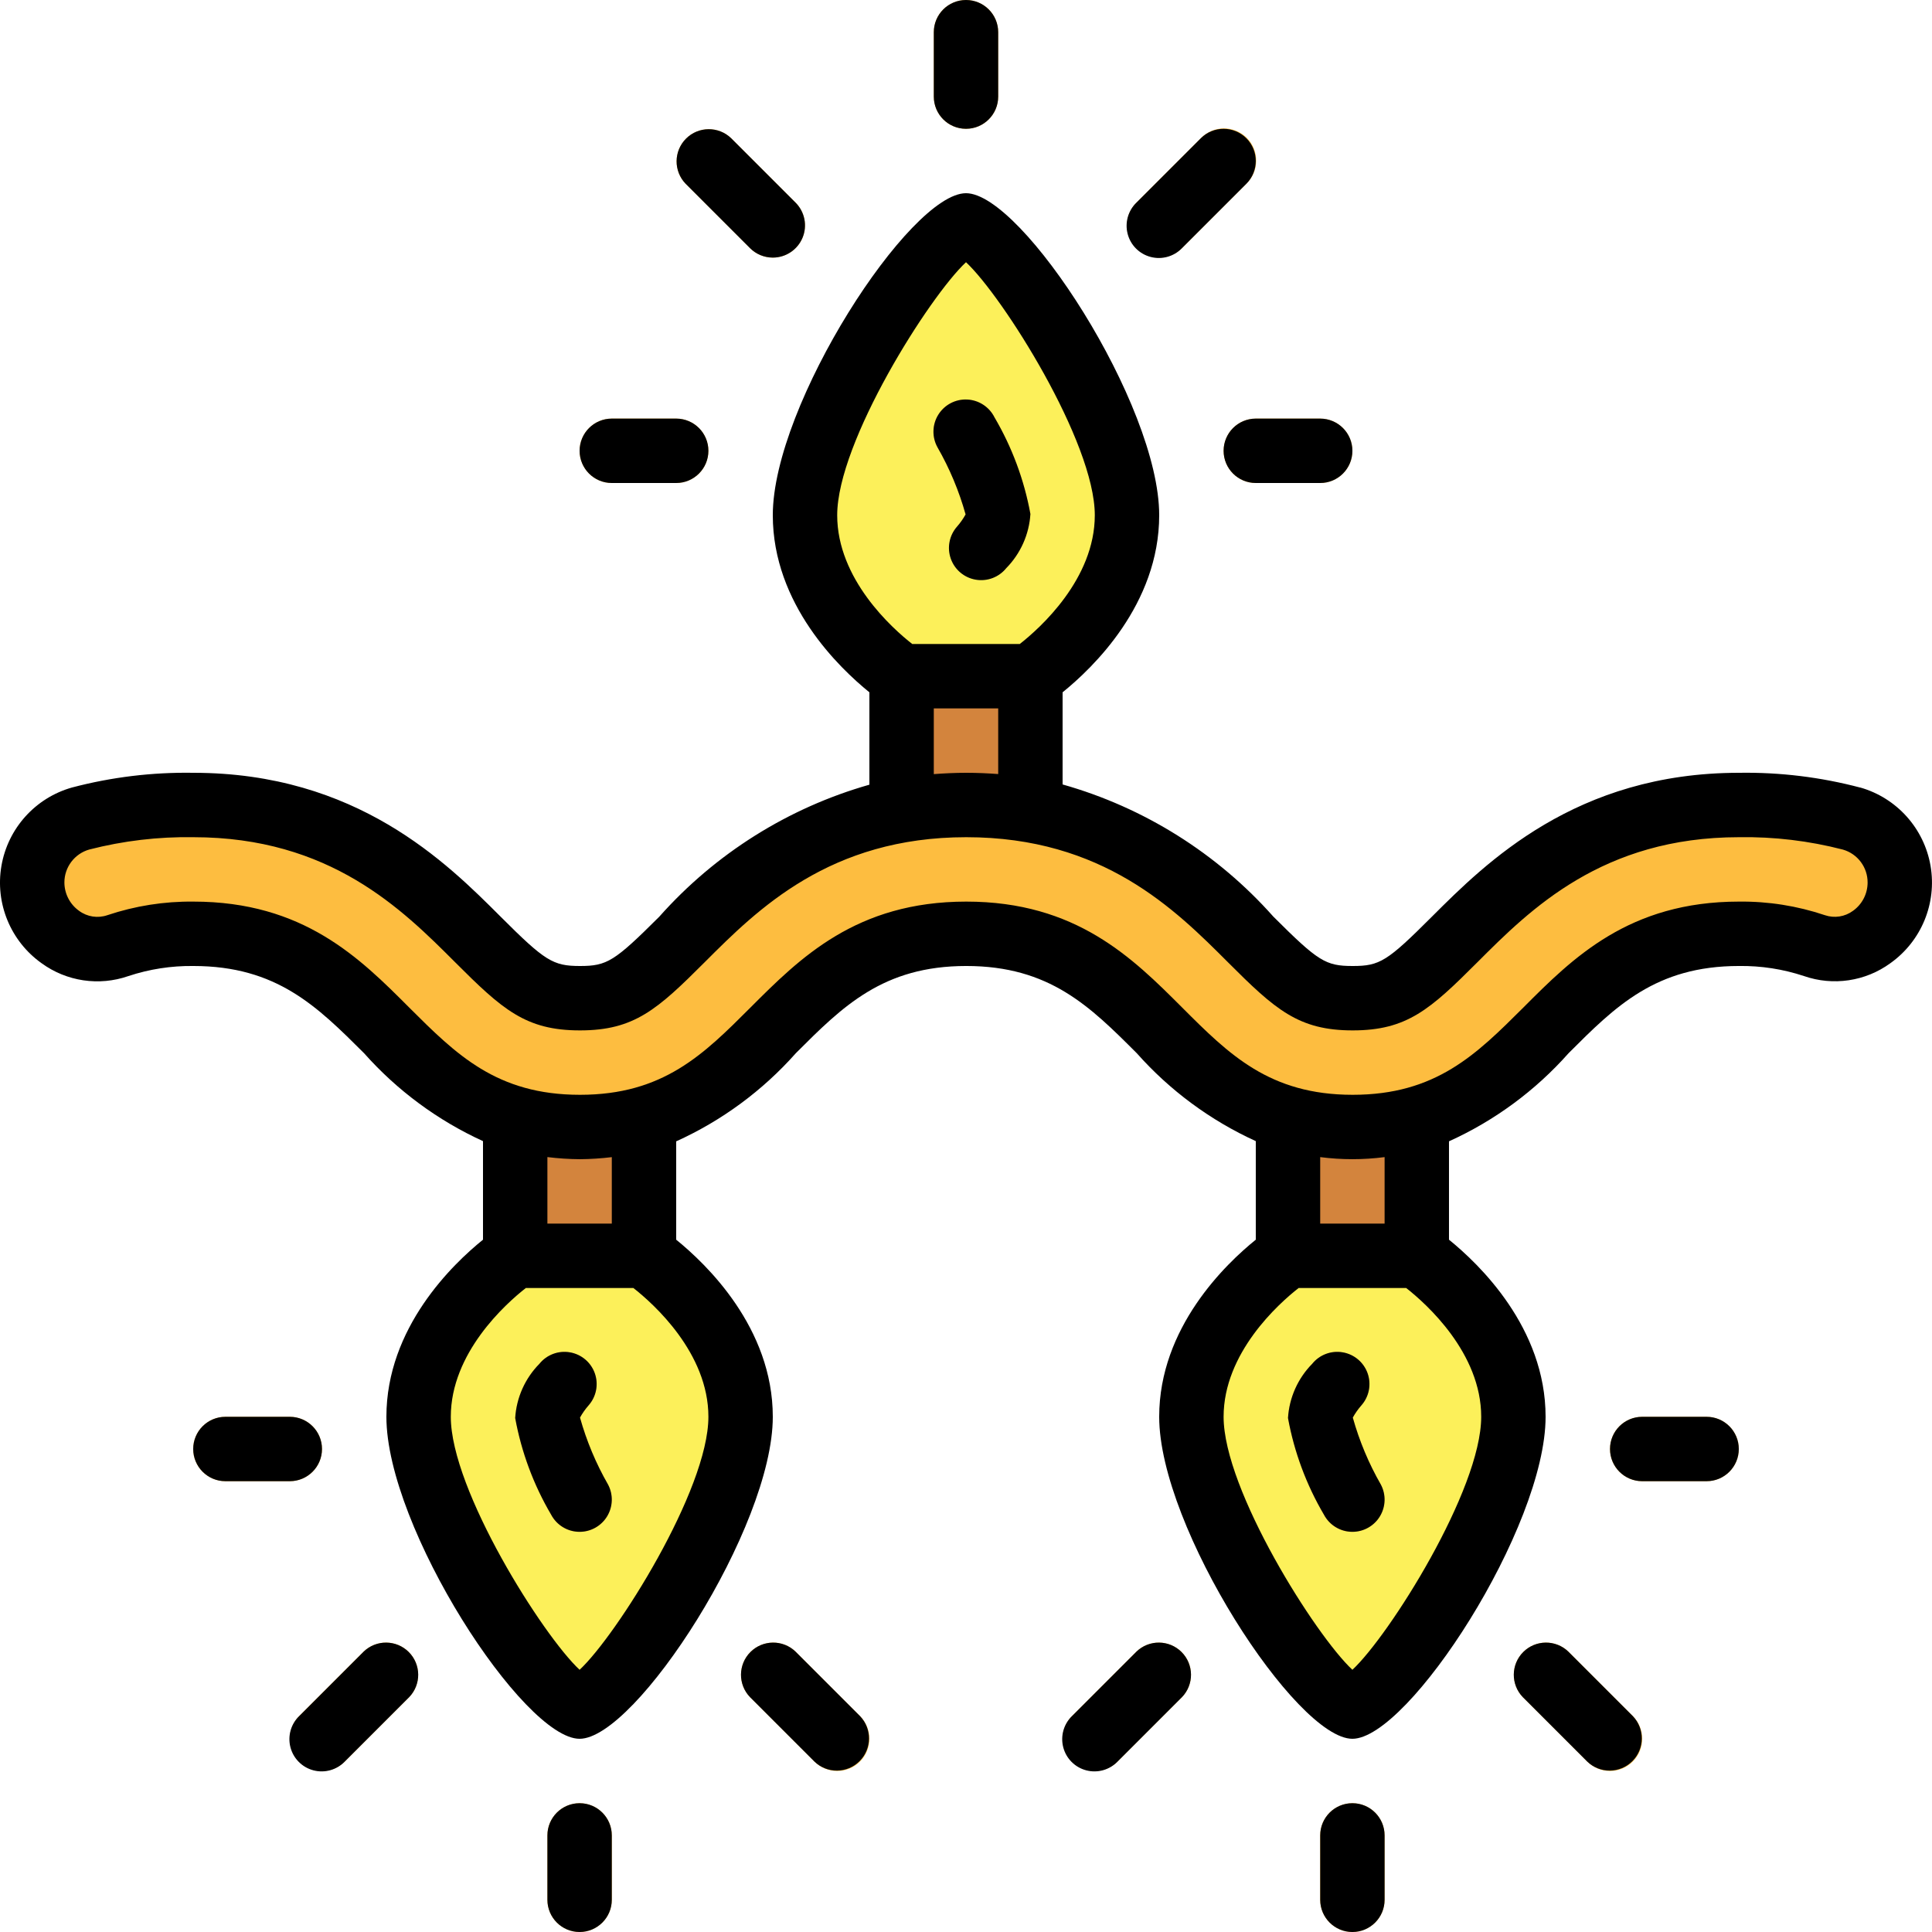
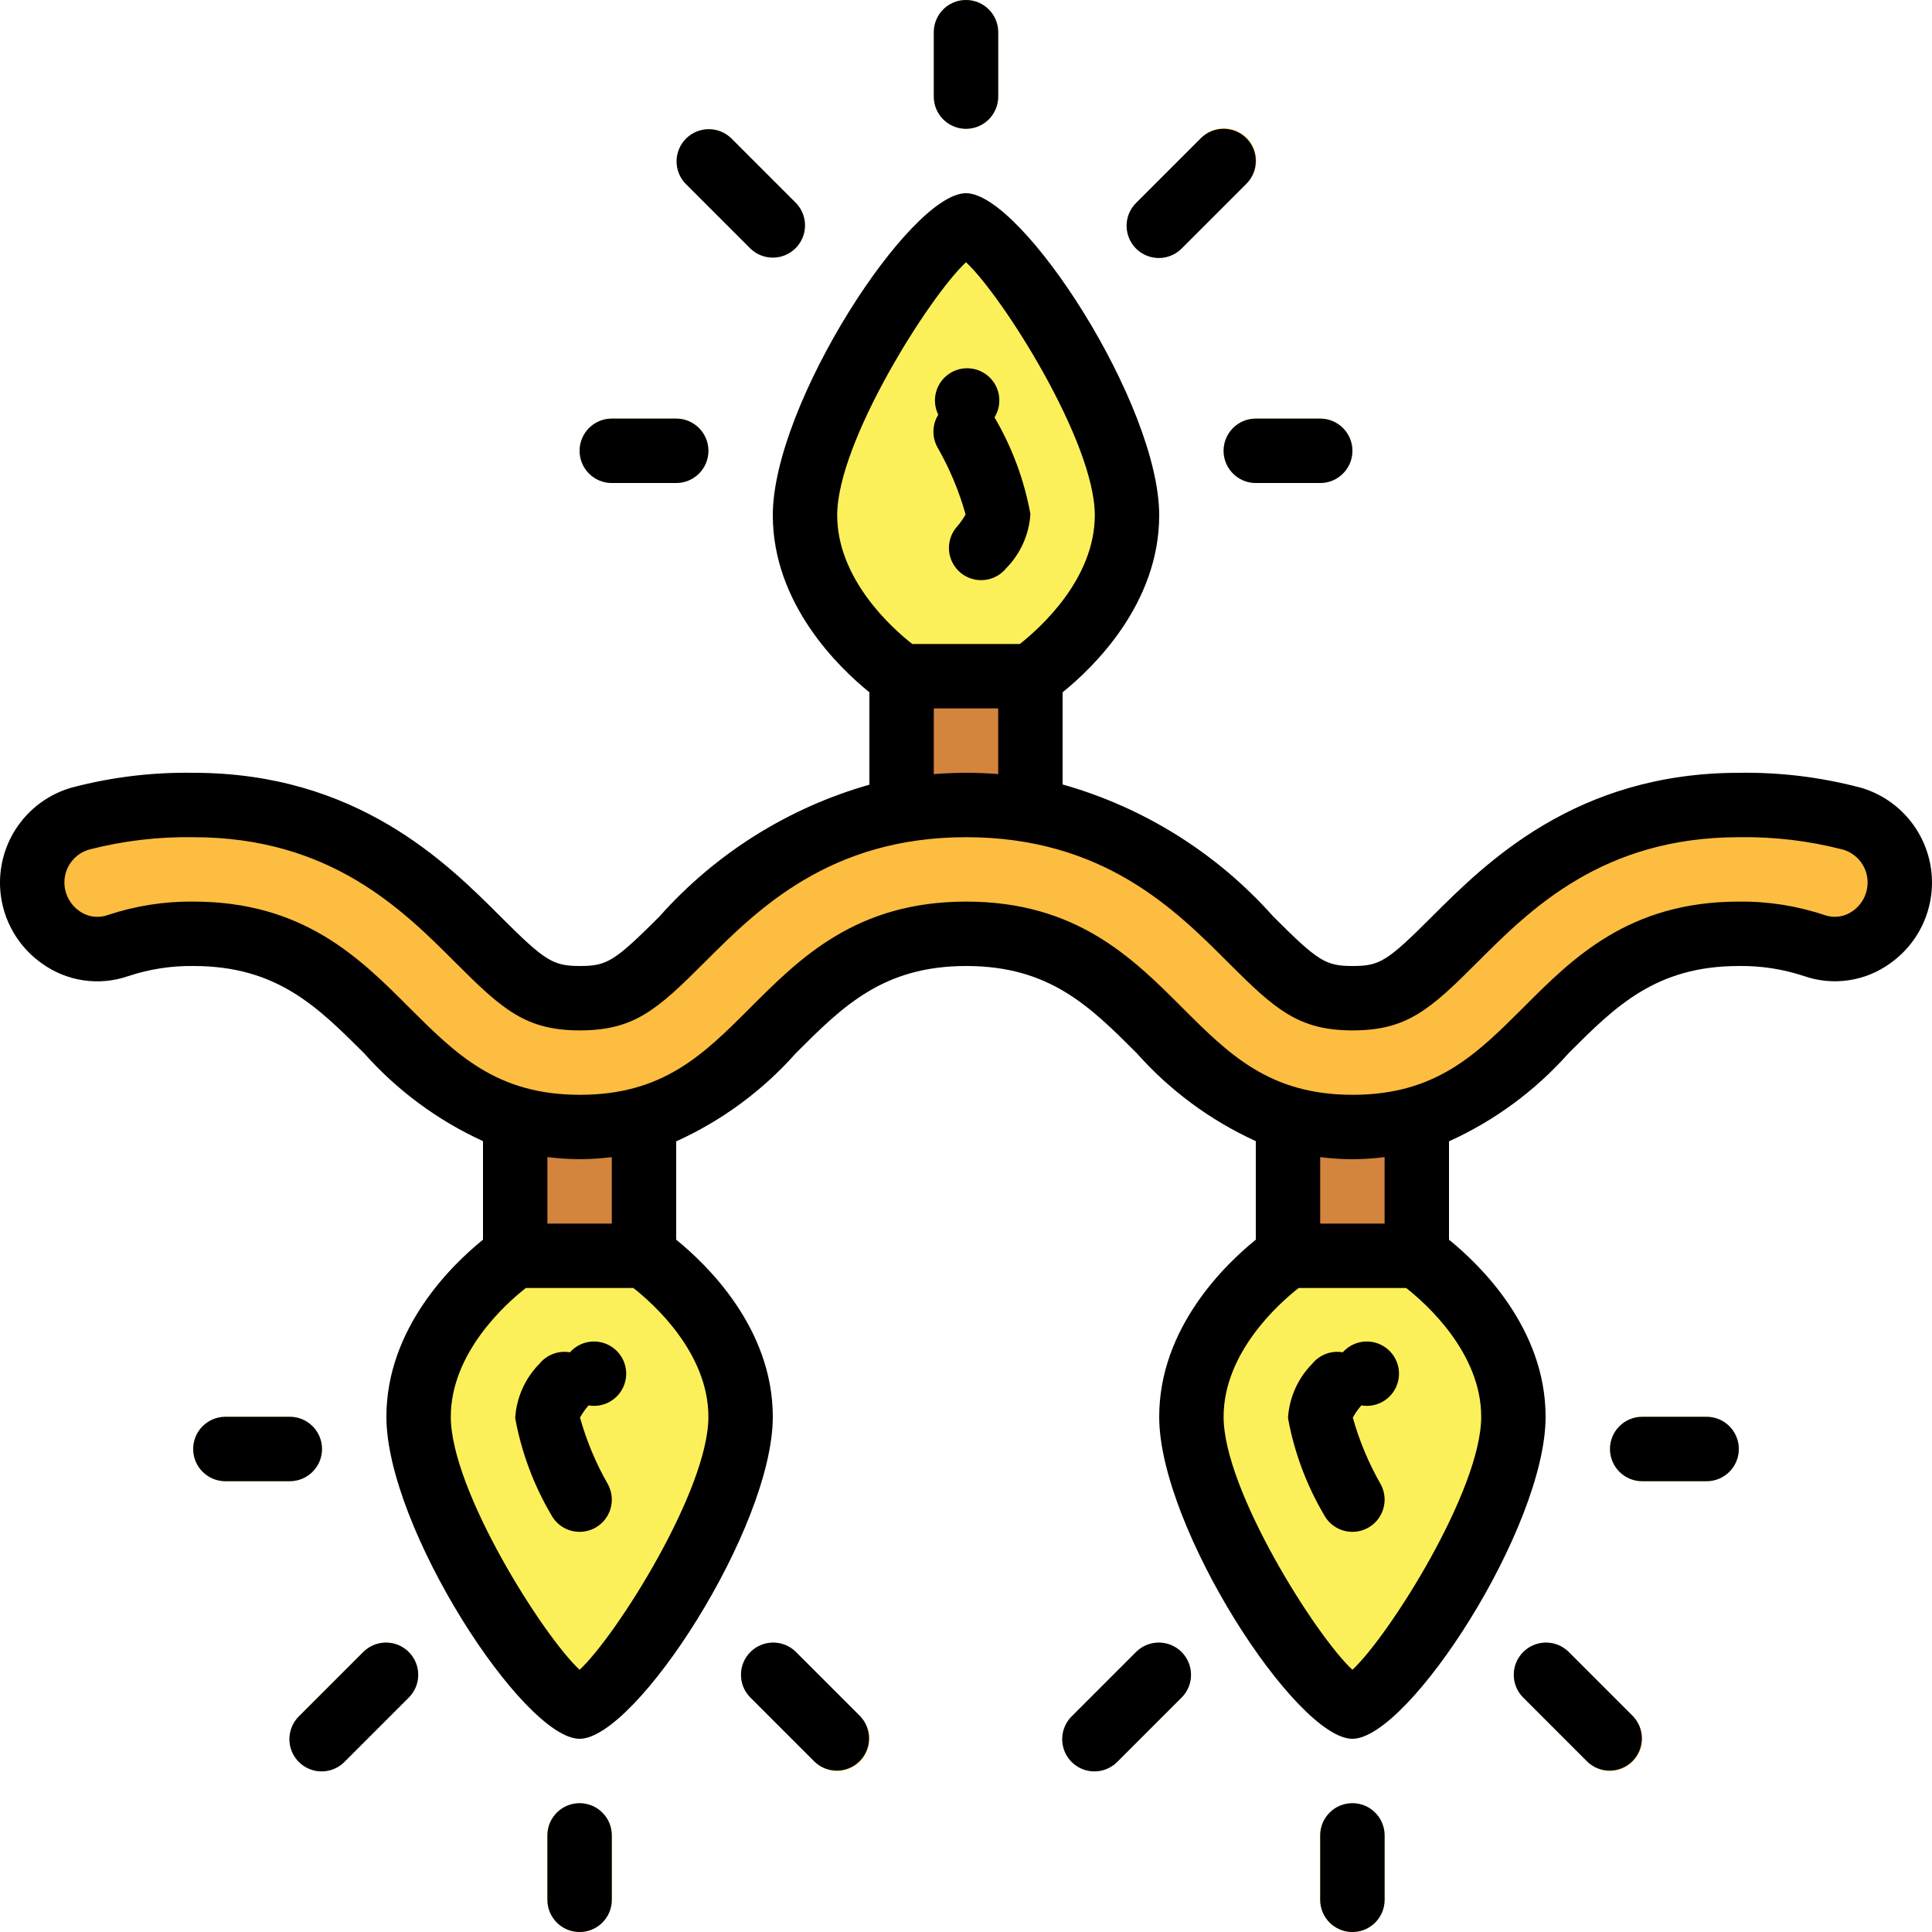
- <svg xmlns="http://www.w3.org/2000/svg" height="480pt" viewBox="0 0 480 480" width="480pt">
-   <path d="m352 312h-32v-40h32zm0 0" fill="#d3843d" />
-   <path d="m224 168h32v40h-32zm0 0" fill="#d3843d" />
-   <path d="m160 312h-32v-40h32zm0 0" fill="#d3843d" />
-   <path d="m256 168s24-16 24-40-32-72-40-72-40 48-40 72 24 40 24 40zm0 0" fill="#fcf05a" />
-   <path d="m128 312s-24 16-24 40 32 72 40 72 40-48 40-72-24-40-24-40zm0 0" fill="#fcf05a" />
-   <path d="m320 312s-24 16-24 40 32 72 40 72 40-48 40-72-24-40-24-40zm0 0" fill="#fcf05a" />
-   <g fill="#fdbd40">
-     <path d="m8 219.246c-.055 5.238 2.41 10.18 6.621 13.289 4.215 3.109 9.664 4.004 14.652 2.41 6.047-2.027 12.395-3.023 18.773-2.945 48 0 48 48 96.043 48 48.039 0 48-48 96-48s48 48 96 48 48-48 96-48c6.363-.074 12.695.918 18.734 2.938 4.969 1.574 10.387.672 14.578-2.426 4.191-3.098 6.645-8.012 6.598-13.223v-.09c.012-7.375-4.895-13.855-12-15.848-9.137-2.387-18.559-3.52-28-3.367-37.246 0-57.328 20.086-70.617 33.375-11.055 11.129-15.055 14.641-25.312 14.641-10.254 0-14.254-3.512-25.375-14.625-13.289-13.285-33.367-33.375-70.633-33.375-37.262 0-57.328 20.09-70.613 33.375-11.113 11.113-15.113 14.625-25.359 14.625-10.25 0-14.281-3.512-25.402-14.633-13.297-13.289-33.383-33.367-70.648-33.367-9.441-.148-18.859.98-28 3.359-7.125 1.992-12.047 8.492-12.039 15.887zm0 0" />
-     <path d="m243.871 144c-3.113-.004-5.941-1.812-7.25-4.641-1.305-2.824-.855-6.152 1.156-8.527.816-.93 1.527-1.941 2.125-3.023-1.629-5.832-3.977-11.438-6.988-16.688-1.41-2.539-1.336-5.641.195-8.105 1.531-2.469 4.277-3.91 7.176-3.773 2.898.141 5.496 1.836 6.785 4.438 4.359 7.418 7.379 15.539 8.922 24-.316 5.066-2.449 9.848-6.008 13.465-1.516 1.805-3.754 2.852-6.113 2.855zm0 0" />
-     <path d="m144 380.602c-2.973 0-5.703-1.648-7.086-4.281-4.359-7.418-7.379-15.539-8.922-24 .316-5.066 2.449-9.848 6.008-13.465 1.824-2.254 4.727-3.348 7.586-2.852 2.859.492 5.227 2.496 6.184 5.234.961 2.738.363 5.781-1.562 7.953-.816.93-1.527 1.941-2.125 3.023 1.629 5.832 3.977 11.438 6.988 16.688 1.293 2.477 1.199 5.449-.246 7.836-1.445 2.391-4.031 3.855-6.824 3.863zm0 0" />
-     <path d="m336 380.602c-2.973 0-5.703-1.648-7.086-4.281-4.359-7.418-7.379-15.539-8.922-24 .316-5.066 2.449-9.848 6.008-13.465 1.824-2.254 4.727-3.348 7.586-2.852 2.859.492 5.227 2.496 6.184 5.234.961 2.738.363 5.781-1.562 7.953-.816.93-1.527 1.941-2.125 3.023 1.629 5.832 3.977 11.438 6.988 16.688 1.293 2.477 1.199 5.449-.246 7.836-1.445 2.391-4.031 3.855-6.824 3.863zm0 0" />
-     <path d="m240 32c-4.418 0-8-3.582-8-8v-16c0-4.418 3.582-8 8-8s8 3.582 8 8v16c0 4.418-3.582 8-8 8zm0 0" />
-     <path d="m192 64c-2.121 0-4.156-.844-5.656-2.344l-16-16c-3.031-3.141-2.988-8.129.098-11.215 3.086-3.086 8.074-3.129 11.215-.098l16 16c2.289 2.289 2.973 5.73 1.734 8.719s-4.156 4.938-7.391 4.938zm0 0" />
-     <path d="m288 64c-3.234 0-6.152-1.949-7.391-4.938s-.551-6.43 1.734-8.719l16-16c2.008-2.078 4.984-2.914 7.781-2.18 2.797.73 4.98 2.914 5.711 5.711.734 2.797-.102 5.773-2.18 7.781l-16 16c-1.5 1.5-3.535 2.344-5.656 2.344zm0 0" />
-     <path d="m168 120h-16c-4.418 0-8-3.582-8-8s3.582-8 8-8h16c4.418 0 8 3.582 8 8s-3.582 8-8 8zm0 0" />
-     <path d="m328 120h-16c-4.418 0-8-3.582-8-8s3.582-8 8-8h16c4.418 0 8 3.582 8 8s-3.582 8-8 8zm0 0" />
-     <path d="m144 480c-4.418 0-8-3.582-8-8v-16c0-4.418 3.582-8 8-8s8 3.582 8 8v16c0 4.418-3.582 8-8 8zm0 0" />
-     <path d="m208 440c-2.121 0-4.156-.844-5.656-2.344l-16-16c-3.031-3.141-2.988-8.129.098-11.215 3.086-3.086 8.074-3.129 11.215-.098l16 16c2.289 2.289 2.973 5.73 1.734 8.719s-4.156 4.938-7.391 4.938zm0 0" />
-     <path d="m80 440c-3.234 0-6.152-1.949-7.391-4.938s-.551-6.43 1.734-8.719l16-16c3.141-3.031 8.129-2.988 11.215.098 3.086 3.086 3.129 8.074.098 11.215l-16 16c-1.5 1.5-3.535 2.344-5.656 2.344zm0 0" />
-     <path d="m72 368h-16c-4.418 0-8-3.582-8-8s3.582-8 8-8h16c4.418 0 8 3.582 8 8s-3.582 8-8 8zm0 0" />
-     <path d="m336 480c-4.418 0-8-3.582-8-8v-16c0-4.418 3.582-8 8-8s8 3.582 8 8v16c0 4.418-3.582 8-8 8zm0 0" />
-     <path d="m400 440c-2.121 0-4.156-.844-5.656-2.344l-16-16c-3.031-3.141-2.988-8.129.098-11.215 3.086-3.086 8.074-3.129 11.215-.098l16 16c2.289 2.289 2.973 5.73 1.734 8.719s-4.156 4.938-7.391 4.938zm0 0" />
-     <path d="m272 440c-3.234 0-6.152-1.949-7.391-4.938s-.551-6.43 1.734-8.719l16-16c3.141-3.031 8.129-2.988 11.215.098 3.086 3.086 3.129 8.074.098 11.215l-16 16c-1.5 1.5-3.535 2.344-5.656 2.344zm0 0" />
-     <path d="m424 368h-16c-4.418 0-8-3.582-8-8s3.582-8 8-8h16c4.418 0 8 3.582 8 8s-3.582 8-8 8zm0 0" />
-   </g>
-   <path d="m462.176 195.672c-9.828-2.598-19.965-3.836-30.129-3.672-40.559 0-62.91 22.398-76.27 35.719-11.129 11.129-12.977 12.281-19.707 12.281-6.727 0-8.574-1.152-19.727-12.289-13.957-15.711-32.121-27.098-52.344-32.816v-22.895c7.457-6.016 24-21.832 24-44 0-27.504-34.047-80-48-80s-48 52.496-48 80c0 22.145 16.543 37.961 24 44v22.953c-20.172 5.738-38.285 17.117-52.207 32.801-11.129 11.094-12.977 12.246-19.703 12.246-6.73 0-8.715-1.266-19.746-12.289-13.359-13.359-35.719-35.711-76.305-35.711-10.172-.164-20.32 1.062-30.16 3.656-9.098 2.57-15.91 10.137-17.52 19.453s2.27 18.727 9.977 24.203c6.223 4.527 14.266 5.723 21.535 3.199 5.215-1.73 10.676-2.582 16.168-2.512 20.703 0 30.746 10.039 42.402 21.656 8.223 9.262 18.293 16.707 29.559 21.855v24.488c-7.457 6.016-24 21.832-24 44 0 27.504 34.047 80 48 80s48-52.496 48-80c0-22.145-16.543-37.961-24-44v-24.434c11.344-5.133 21.473-12.598 29.734-21.91 11.617-11.617 21.648-21.656 42.328-21.656s30.73 10.039 42.355 21.656c8.227 9.27 18.305 16.715 29.582 21.855v24.488c-7.457 6.016-24 21.832-24 44 0 27.504 34.047 80 48 80s48-52.496 48-80c0-22.145-16.543-37.961-24-44v-24.441c11.336-5.129 21.465-12.594 29.719-21.902 11.617-11.617 21.648-21.656 42.328-21.656 5.48-.074 10.934.77 16.137 2.496 7.254 2.523 15.285 1.328 21.488-3.199 7.691-5.477 11.566-14.871 9.969-24.176-1.598-9.305-8.387-16.871-17.465-19.465zm-254.176-67.672c0-18.184 22.895-54.359 32-62.855 9.105 8.496 32 44.672 32 62.855 0 15.848-13.602 28.055-18.641 32h-26.719c-5.039-3.945-18.641-16.152-18.641-32zm24 48h16v16.312c-2.566-.191-5.199-.312-7.938-.312-2.734 0-5.453.129-8.062.328zm-56 176c0 18.184-22.895 54.398-32 62.855-9.105-8.457-32-44.672-32-62.855 0-15.848 13.602-28.055 18.641-32h26.719c5.039 3.945 18.641 16.152 18.641 32zm-24-48h-16v-16.527c2.684.332 5.383.508 8.09.527 2.645-.023 5.285-.195 7.91-.512zm216 48c0 18.184-22.895 54.398-32 62.855-9.105-8.457-32-44.672-32-62.855 0-15.848 13.602-28.055 18.641-32h26.719c5.039 3.945 18.641 16.152 18.641 32zm-24-48h-16v-16.52c5.312.688 10.688.688 16 0zm116.375-77.711c-2.008 1.484-4.617 1.891-6.984 1.086-6.871-2.316-14.09-3.457-21.344-3.375-27.305 0-41.293 13.992-53.598 26.344-11.656 11.617-21.695 21.656-42.379 21.656-20.68 0-30.727-10.039-42.344-21.656-12.352-12.352-26.344-26.344-53.664-26.344s-41.293 13.992-53.637 26.344c-11.617 11.617-21.625 21.656-42.336 21.656-20.715 0-30.746-10.039-42.402-21.656-12.32-12.352-26.32-26.344-53.648-26.344-7.262-.074-14.484 1.066-21.367 3.375-2.379.82-5.012.414-7.031-1.086-2.277-1.621-3.633-4.246-3.641-7.043-.004-3.801 2.52-7.141 6.176-8.184 8.445-2.172 17.145-3.203 25.863-3.062 33.961 0 51.898 17.93 64.992 31.023 11.77 11.777 17.555 16.977 31.059 16.977s19.246-5.199 31.016-16.969c13.094-13.094 31.023-31.031 64.957-31.031 33.938 0 51.883 17.93 64.977 31.031 11.762 11.77 17.547 16.969 31.031 16.969 13.488 0 19.258-5.199 31.02-16.969 13.094-13.094 31.023-31.031 64.957-31.031 8.707-.141 17.391.898 25.816 3.078 3.652 1.051 6.164 4.402 6.137 8.203-.008 2.781-1.355 5.395-3.625 7.008zm0 0" />
-   <path d="m239.902 127.809c-.598 1.082-1.309 2.094-2.125 3.023-1.926 2.172-2.523 5.215-1.562 7.953.957 2.738 3.324 4.742 6.184 5.234 2.859.496 5.762-.594 7.586-2.852 3.562-3.617 5.699-8.398 6.016-13.465-1.543-8.461-4.562-16.582-8.918-24-1.293-2.602-3.887-4.297-6.789-4.438-2.898-.137-5.645 1.305-7.176 3.773-1.531 2.465-1.605 5.566-.195 8.105 3.008 5.242 5.352 10.84 6.98 16.664zm0 0" />
-   <path d="m144.098 352.191c.598-1.082 1.312-2.094 2.125-3.023 1.926-2.172 2.523-5.215 1.566-7.953-.961-2.738-3.328-4.742-6.188-5.234-2.859-.496-5.762.594-7.586 2.852-3.562 3.617-5.699 8.398-6.016 13.465 1.543 8.461 4.562 16.582 8.922 24 1.383 2.633 4.113 4.281 7.086 4.277 2.801 0 5.395-1.469 6.84-3.863 1.445-2.398 1.535-5.375.234-7.855-3.012-5.242-5.355-10.84-6.984-16.664zm0 0" />
-   <path d="m336.098 352.191c.598-1.082 1.312-2.094 2.125-3.023 1.926-2.172 2.523-5.215 1.566-7.953-.961-2.738-3.328-4.742-6.188-5.234-2.859-.496-5.762.594-7.586 2.852-3.562 3.617-5.699 8.398-6.016 13.465 1.543 8.461 4.562 16.582 8.922 24 1.383 2.633 4.113 4.281 7.086 4.277 2.801 0 5.395-1.469 6.84-3.863 1.445-2.398 1.535-5.375.234-7.855-3.012-5.242-5.355-10.84-6.984-16.664zm0 0" />
-   <path d="m248 24v-16c0-4.418-3.582-8-8-8s-8 3.582-8 8v16c0 4.418 3.582 8 8 8s8-3.582 8-8zm0 0" />
-   <path d="m192 64c3.234 0 6.152-1.949 7.391-4.938s.555-6.43-1.734-8.719l-16-16c-3.141-3.031-8.129-2.988-11.215.098-3.086 3.086-3.129 8.074-.098 11.215l16 16c1.5 1.5 3.535 2.344 5.656 2.344zm0 0" />
-   <path d="m309.656 34.344c-3.125-3.121-8.188-3.121-11.312 0l-16 16c-2.078 2.008-2.914 4.984-2.18 7.781.73 2.797 2.914 4.98 5.711 5.711 2.797.734 5.773-.102 7.781-2.18l16-16c3.121-3.125 3.121-8.188 0-11.312zm0 0" />
-   <path d="m152 104c-4.418 0-8 3.582-8 8s3.582 8 8 8h16c4.418 0 8-3.582 8-8s-3.582-8-8-8zm0 0" />
-   <path d="m312 120h16c4.418 0 8-3.582 8-8s-3.582-8-8-8h-16c-4.418 0-8 3.582-8 8s3.582 8 8 8zm0 0" />
-   <path d="m144 448c-4.418 0-8 3.582-8 8v16c0 4.418 3.582 8 8 8s8-3.582 8-8v-16c0-4.418-3.582-8-8-8zm0 0" />
-   <path d="m197.656 410.344c-3.141-3.031-8.129-2.988-11.215.098-3.086 3.086-3.129 8.074-.098 11.215l16 16c3.141 3.031 8.129 2.988 11.215-.098 3.086-3.086 3.129-8.074.098-11.215zm0 0" />
-   <path d="m90.344 410.344-16 16c-2.078 2.008-2.914 4.984-2.18 7.781.73 2.797 2.914 4.98 5.711 5.711 2.797.734 5.773-.102 7.781-2.18l16-16c3.031-3.141 2.988-8.129-.098-11.215-3.086-3.086-8.074-3.129-11.215-.098zm0 0" />
-   <path d="m80 360c0-4.418-3.582-8-8-8h-16c-4.418 0-8 3.582-8 8s3.582 8 8 8h16c4.418 0 8-3.582 8-8zm0 0" />
-   <path d="m336 448c-4.418 0-8 3.582-8 8v16c0 4.418 3.582 8 8 8s8-3.582 8-8v-16c0-4.418-3.582-8-8-8zm0 0" />
-   <path d="m389.656 410.344c-3.141-3.031-8.129-2.988-11.215.098-3.086 3.086-3.129 8.074-.098 11.215l16 16c3.141 3.031 8.129 2.988 11.215-.098 3.086-3.086 3.129-8.074.098-11.215zm0 0" />
-   <path d="m282.344 410.344-16 16c-2.078 2.008-2.914 4.984-2.18 7.781.73 2.797 2.914 4.98 5.711 5.711 2.797.734 5.773-.102 7.781-2.18l16-16c3.031-3.141 2.988-8.129-.098-11.215-3.086-3.086-8.074-3.129-11.215-.098zm0 0" />
-   <path d="m424 352h-16c-4.418 0-8 3.582-8 8s3.582 8 8 8h16c4.418 0 8-3.582 8-8s-3.582-8-8-8zm0 0" />
+ <svg xmlns="http://www.w3.org/2000/svg" height="640" viewBox="0 0 480 480" width="640">
+   <path d="M352 312h-32v-40h32zM224 168h32v40h-32zm-64 144h-32v-40h32zm0 0" fill="#d3843d" />
+   <path d="M256 168s24-16 24-40-32-72-40-72-40 48-40 72 24 40 24 40zM128 312s-24 16-24 40 32 72 40 72 40-48 40-72-24-40-24-40zm192 0s-24 16-24 40 32 72 40 72 40-48 40-72-24-40-24-40zm0 0" fill="#fcf05a" />
+   <path d="M8 219.246a16.307 16.307 0 0 0 6.621 13.29 16.314 16.314 0 0 0 14.652 2.41A56.873 56.873 0 0 1 48.047 232c48 0 48 48 96.043 48 48.039 0 48-48 96-48s48 48 96 48 48-48 96-48a56.974 56.974 0 0 1 18.734 2.938 16.26 16.26 0 0 0 14.578-2.426A16.258 16.258 0 0 0 472 219.289v-.09a16.434 16.434 0 0 0-12-15.847 104.15 104.15 0 0 0-28-3.368c-37.246 0-57.328 20.086-70.617 33.375C350.328 244.49 346.328 248 336.07 248c-10.254 0-14.254-3.512-25.375-14.625C297.406 220.09 277.328 200 240.062 200c-37.261 0-57.328 20.09-70.613 33.375C158.336 244.488 154.336 248 144.09 248c-10.25 0-14.28-3.512-25.402-14.633C105.391 220.078 85.305 200 48.04 200c-9.441-.148-18.86.98-28 3.36A16.48 16.48 0 0 0 8 219.245zM243.871 144a7.998 7.998 0 0 1-6.094-13.168 17.127 17.127 0 0 0 2.125-3.023 73.002 73.002 0 0 0-6.988-16.688 7.999 7.999 0 1 1 14.156-7.441 73.327 73.327 0 0 1 8.922 24 21.07 21.07 0 0 1-6.008 13.465 8.004 8.004 0 0 1-6.113 2.855zM144 380.602a8.005 8.005 0 0 1-7.086-4.282 73.327 73.327 0 0 1-8.922-24A21.07 21.07 0 0 1 134 338.855a8.002 8.002 0 0 1 13.77 2.383 7.995 7.995 0 0 1-1.563 7.953 17.127 17.127 0 0 0-2.125 3.024 73.002 73.002 0 0 0 6.988 16.687 8.001 8.001 0 0 1-7.07 11.7zm192 0a8.005 8.005 0 0 1-7.086-4.282 73.327 73.327 0 0 1-8.922-24A21.07 21.07 0 0 1 326 338.855a8.002 8.002 0 0 1 13.77 2.383 7.995 7.995 0 0 1-1.563 7.953 17.127 17.127 0 0 0-2.125 3.024 73.002 73.002 0 0 0 6.988 16.687 8.001 8.001 0 0 1-7.07 11.7zM240 32a8 8 0 0 1-8-8V8a8 8 0 0 1 16 0v16a8 8 0 0 1-8 8zm-48 32a8.001 8.001 0 0 1-5.656-2.344l-16-16a8 8 0 0 1 11.312-11.312l16 16A8 8 0 0 1 192 64zm96 0c-3.234 0-6.152-1.95-7.39-4.938s-.551-6.43 1.734-8.718l16-16a8 8 0 1 1 11.312 11.312l-16 16A8.001 8.001 0 0 1 288 64zm-120 56h-16a8 8 0 0 1 0-16h16a8 8 0 0 1 0 16zm160 0h-16a8 8 0 0 1 0-16h16a8 8 0 0 1 0 16zM144 480a8 8 0 0 1-8-8v-16a8 8 0 0 1 16 0v16a8 8 0 0 1-8 8zm64-40a8.001 8.001 0 0 1-5.656-2.344l-16-16a8 8 0 0 1 11.312-11.312l16 16A8 8 0 0 1 208 440zm-128 0c-3.234 0-6.152-1.95-7.39-4.938s-.551-6.43 1.734-8.718l16-16a8 8 0 0 1 11.312 11.312l-16 16A8.001 8.001 0 0 1 80 440zm-8-72H56a8 8 0 0 1 0-16h16a8 8 0 0 1 0 16zm264 112a8 8 0 0 1-8-8v-16a8 8 0 0 1 16 0v16a8 8 0 0 1-8 8zm64-40a8.001 8.001 0 0 1-5.656-2.344l-16-16a8 8 0 0 1 11.312-11.312l16 16A8 8 0 0 1 400 440zm-128 0c-3.234 0-6.152-1.95-7.39-4.938s-.551-6.43 1.734-8.718l16-16a8 8 0 0 1 11.312 11.312l-16 16A8.001 8.001 0 0 1 272 440zm152-72h-16a8 8 0 0 1 0-16h16a8 8 0 0 1 0 16zm0 0" fill="#fdbd40" />
+   <path d="M462.176 195.672a110.899 110.899 0 0 0-30.13-3.672c-40.558 0-62.91 22.398-76.269 35.719C344.648 238.848 342.801 240 336.07 240c-6.726 0-8.574-1.152-19.726-12.29A110.084 110.084 0 0 0 264 194.896V172c7.457-6.016 24-21.832 24-44 0-27.504-34.047-80-48-80s-48 52.496-48 80c0 22.145 16.543 37.96 24 44v22.953a110.08 110.08 0 0 0-52.207 32.8C152.664 238.849 150.816 240 144.09 240c-6.73 0-8.715-1.266-19.746-12.29C110.984 214.353 88.625 192 48.039 192a111.283 111.283 0 0 0-30.16 3.656c-9.098 2.57-15.91 10.137-17.52 19.453s2.27 18.727 9.977 24.203a23.502 23.502 0 0 0 21.535 3.2A49.319 49.319 0 0 1 48.04 240c20.703 0 30.746 10.04 42.402 21.656A89 89 0 0 0 120 283.512V308c-7.457 6.016-24 21.832-24 44 0 27.504 34.047 80 48 80s48-52.496 48-80c0-22.145-16.543-37.96-24-44v-24.434a88.537 88.537 0 0 0 29.734-21.91C209.352 250.04 219.383 240 240.062 240s30.731 10.04 42.356 21.656A88.797 88.797 0 0 0 312 283.512V308c-7.457 6.016-24 21.832-24 44 0 27.504 34.047 80 48 80s48-52.496 48-80c0-22.145-16.543-37.96-24-44v-24.441a88.456 88.456 0 0 0 29.719-21.903C401.336 250.04 411.367 240 432.047 240a49.12 49.12 0 0 1 16.137 2.496 23.406 23.406 0 0 0 21.488-3.2 24.569 24.569 0 0 0-7.496-43.64zM208 128c0-18.184 22.895-54.36 32-62.855 9.105 8.496 32 44.671 32 62.855 0 15.848-13.602 28.055-18.64 32h-26.72c-5.038-3.945-18.64-16.152-18.64-32zm24 48h16v16.313c-2.566-.192-5.2-.313-7.938-.313-2.734 0-5.453.129-8.062.328zm-56 176c0 18.184-22.895 54.398-32 62.855-9.105-8.457-32-44.671-32-62.855 0-15.848 13.602-28.055 18.64-32h26.72c5.038 3.945 18.64 16.152 18.64 32zm-24-48h-16v-16.527a69.97 69.97 0 0 0 8.09.527 71.386 71.386 0 0 0 7.91-.512zm216 48c0 18.184-22.895 54.398-32 62.855-9.105-8.457-32-44.671-32-62.855 0-15.848 13.602-28.055 18.64-32h26.72c5.038 3.945 18.64 16.152 18.64 32zm-24-48h-16v-16.52a62.318 62.318 0 0 0 16 0zm116.375-77.71a7.622 7.622 0 0 1-6.984 1.085A64.54 64.54 0 0 0 432.047 224c-27.305 0-41.293 13.992-53.598 26.344C366.793 261.96 356.754 272 336.07 272c-20.68 0-30.726-10.04-42.343-21.656C281.375 237.992 267.383 224 240.062 224s-41.292 13.992-53.636 26.344C174.809 261.96 164.8 272 144.09 272c-20.715 0-30.746-10.04-42.403-21.656C89.367 237.992 75.367 224 48.04 224a65.102 65.102 0 0 0-21.367 3.375 7.626 7.626 0 0 1-7.031-1.086A8.677 8.677 0 0 1 16 219.246a8.505 8.505 0 0 1 6.176-8.184A97.531 97.531 0 0 1 48.039 208c33.961 0 51.898 17.93 64.992 31.023C124.801 250.801 130.586 256 144.09 256s19.246-5.2 31.015-16.969C188.2 225.937 206.13 208 240.062 208c33.938 0 51.883 17.93 64.977 31.031C316.801 250.801 322.586 256 336.07 256c13.489 0 19.258-5.2 31.02-16.969C380.184 225.937 398.113 208 432.047 208a96.84 96.84 0 0 1 25.816 3.078 8.477 8.477 0 0 1 6.137 8.203 8.629 8.629 0 0 1-3.625 7.008zm0 0" />
+   <path d="M239.902 127.809a17.127 17.127 0 0 1-2.125 3.023 7.995 7.995 0 0 0-1.562 7.953 7.985 7.985 0 0 0 6.183 5.235 7.993 7.993 0 0 0 7.586-2.852A21.06 21.06 0 0 0 256 127.703a73.407 73.407 0 0 0-8.918-24 7.998 7.998 0 1 0-13.965-.664 7.999 7.999 0 0 0-.195 8.106 72.978 72.978 0 0 1 6.98 16.664zm-95.804 224.382a17.334 17.334 0 0 1 2.125-3.023 7.996 7.996 0 1 0-4.621-13.188 7.993 7.993 0 0 0-7.586 2.852A21.06 21.06 0 0 0 128 352.297a73.327 73.327 0 0 0 8.922 24 7.994 7.994 0 0 0 7.086 4.277c2.8 0 5.394-1.469 6.84-3.863a8.009 8.009 0 0 0 .234-7.856 72.816 72.816 0 0 1-6.984-16.664zm192 0a17.334 17.334 0 0 1 2.125-3.023 7.996 7.996 0 1 0-4.621-13.188 7.993 7.993 0 0 0-7.586 2.852A21.06 21.06 0 0 0 320 352.297a73.327 73.327 0 0 0 8.922 24 7.994 7.994 0 0 0 7.086 4.277c2.8 0 5.394-1.469 6.84-3.863a8.009 8.009 0 0 0 .234-7.856 72.816 72.816 0 0 1-6.984-16.664zM248 24V8a8 8 0 0 0-16 0v16a8 8 0 0 0 16 0zm-56 40a8 8 0 0 0 5.656-13.656l-16-16a8 8 0 0 0-11.312 11.312l16 16A8.001 8.001 0 0 0 192 64zm117.656-29.656a8.004 8.004 0 0 0-11.312 0l-16 16a8 8 0 1 0 11.312 11.312l16-16a8.004 8.004 0 0 0 0-11.312zM152 104a8 8 0 0 0 0 16h16a8 8 0 0 0 0-16zm160 16h16a8 8 0 0 0 0-16h-16a8 8 0 0 0 0 16zM144 448a8 8 0 0 0-8 8v16a8 8 0 0 0 16 0v-16a8 8 0 0 0-8-8zm53.656-37.656a8 8 0 0 0-11.312 11.312l16 16a8 8 0 0 0 11.312-11.312zm-107.312 0l-16 16a8 8 0 1 0 11.312 11.312l16-16a8 8 0 0 0-11.312-11.312zM80 360a8 8 0 0 0-8-8H56a8 8 0 0 0 0 16h16a8 8 0 0 0 8-8zm256 88a8 8 0 0 0-8 8v16a8 8 0 0 0 16 0v-16a8 8 0 0 0-8-8zm53.656-37.656a8 8 0 0 0-11.312 11.312l16 16a8 8 0 0 0 11.312-11.312zm-107.312 0l-16 16a8 8 0 1 0 11.312 11.312l16-16a8 8 0 0 0-11.312-11.312zM424 352h-16a8 8 0 0 0 0 16h16a8 8 0 0 0 0-16zm0 0" />
</svg>
